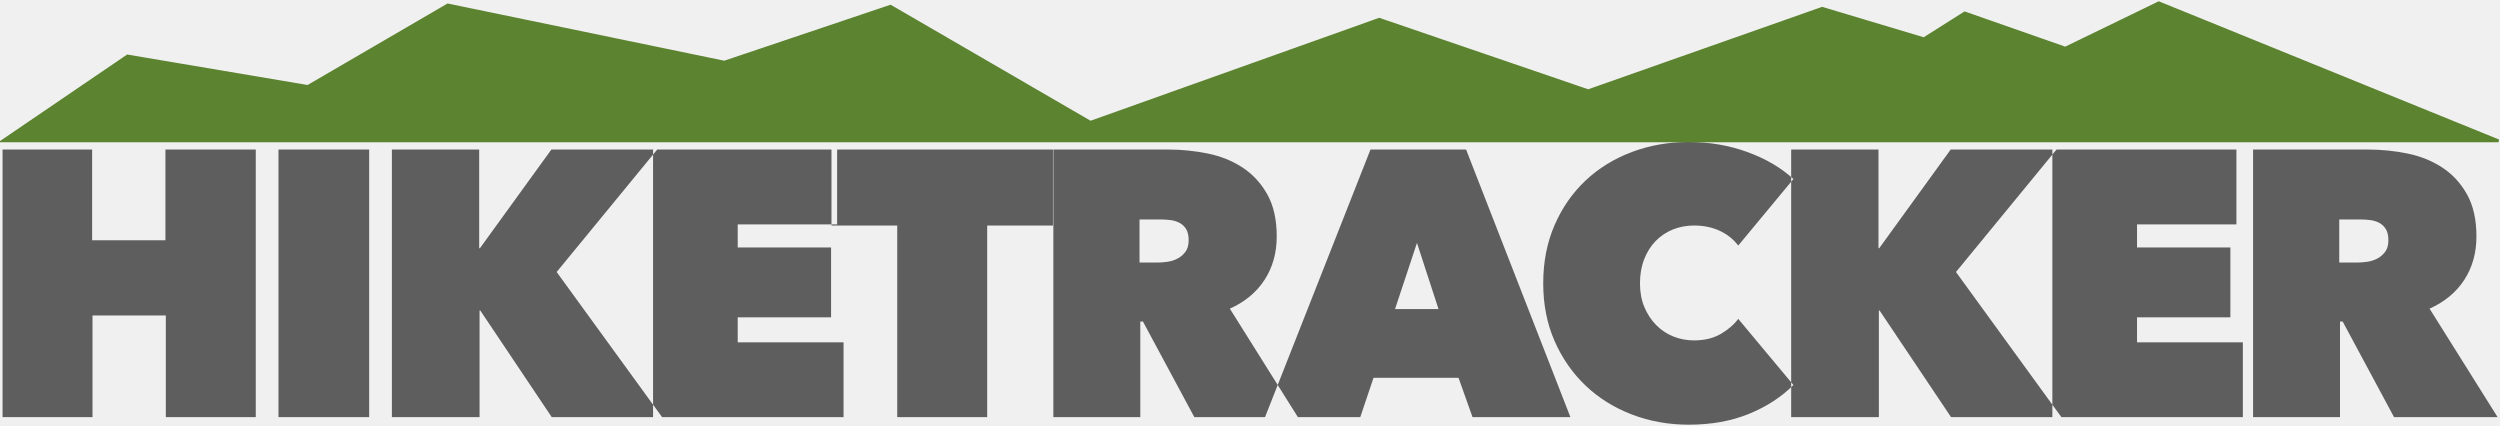
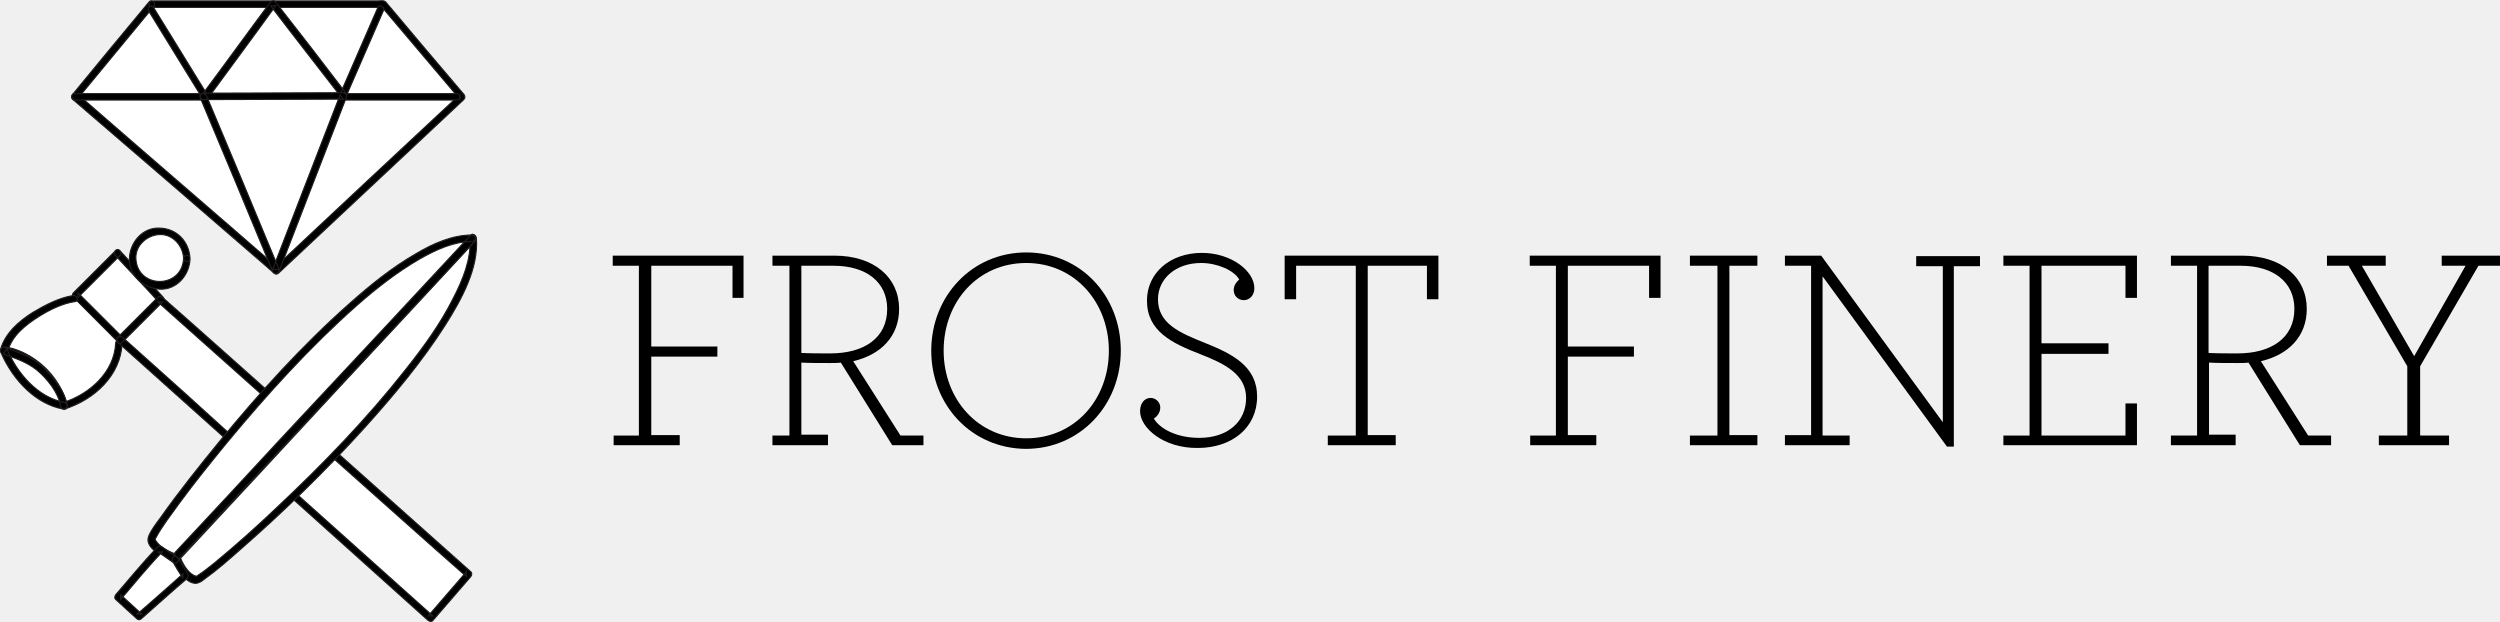
- <svg xmlns="http://www.w3.org/2000/svg" width="893px" height="152px" viewBox="0 0 893 152" version="1.1">
-   <defs />
-   <g id="Page-1" stroke="none" stroke-width="1" fill="none" fill-rule="evenodd">
-     <g id="logo" transform="translate(0, 1)">
-       <g id="Page-1">
-         <g id="HIKETRACKER">
-           <path d="M59.23,111.685 L33.04,111.685 L33.04,148 L0.91,148 L0.91,52.42 L32.905,52.42 L32.905,84.82 L59.095,84.82 L59.095,52.42 L91.36,52.42 L91.36,148 L59.23,148 L59.23,111.685 L59.23,111.685 Z M99.47,52.42 L131.87,52.42 L131.87,148 L99.47,148 L99.47,52.42 L99.47,52.42 Z M171.57,109.93 L171.3,109.93 L171.3,148 L139.98,148 L139.98,52.42 L171.165,52.42 L171.165,87.655 L171.435,87.655 L196.95,52.42 L234.75,52.42 L198.84,96.16 L236.505,148 L197.085,148 L171.57,109.93 L171.57,109.93 Z M233.275,52.42 L299.02,52.42 L299.02,79.15 L263.515,79.15 L263.515,87.385 L296.86,87.385 L296.86,112.36 L263.515,112.36 L263.515,121.27 L301.315,121.27 L301.315,148 L233.275,148 L233.275,52.42 L233.275,52.42 Z M352.625,148 L320.495,148 L320.495,79.555 L297.005,79.555 L297.005,52.42 L289.292,52.42 L376.115,52.42 L376.115,79.555 L352.625,79.555 L352.625,148 L352.625,148 Z M376.26,52.42 L417.435,52.42 C422.115,52.42 426.772,52.892 431.408,53.837 C436.043,54.783 440.182,56.447 443.827,58.833 C447.473,61.218 450.42,64.412 452.67,68.418 C454.92,72.423 456.045,77.44 456.045,83.47 C456.045,89.32 454.605,94.472 451.725,98.927 C448.845,103.383 444.705,106.825 439.305,109.255 L463.605,148 L426.615,148 L408.255,113.845 L407.31,113.845 L407.31,148 L376.26,148 L376.26,52.42 L376.26,52.42 Z M407.04,92.785 L413.385,92.785 C414.465,92.785 415.657,92.695 416.962,92.515 C418.268,92.335 419.482,91.953 420.608,91.368 C421.733,90.782 422.677,89.973 423.442,88.938 C424.208,87.902 424.59,86.53 424.59,84.82 C424.59,83.11 424.275,81.76 423.645,80.77 C423.015,79.78 422.205,79.038 421.215,78.543 C420.225,78.047 419.145,77.733 417.975,77.597 C416.805,77.462 415.725,77.395 414.735,77.395 L407.04,77.395 L407.04,92.785 L407.04,92.785 Z M489.535,52.42 L523.69,52.42 L560.95,148 L525.985,148 L520.99,133.96 L490.615,133.96 L485.89,148 L451.87,148 L489.535,52.42 L489.535,52.42 Z M506.14,85.765 L498.31,109.39 L513.835,109.39 L506.14,85.765 L506.14,85.765 Z M551.24,100.21 C551.24,92.56 552.59,85.63 555.29,79.42 C557.99,73.21 561.68,67.9 566.36,63.49 C571.04,59.08 576.552,55.683 582.898,53.297 C589.243,50.912 596.015,49.72 603.215,49.72 C610.595,49.72 617.57,50.912 624.14,53.297 C630.71,55.683 636.2,58.9 640.61,62.95 L620.9,86.71 C619.1,84.37 616.85,82.593 614.15,81.377 C611.45,80.162 608.435,79.555 605.105,79.555 C602.405,79.555 599.885,80.027 597.545,80.972 C595.205,81.918 593.158,83.29 591.403,85.09 C589.647,86.89 588.275,89.072 587.285,91.638 C586.295,94.203 585.8,97.06 585.8,100.21 C585.8,103.36 586.317,106.172 587.352,108.647 C588.388,111.123 589.782,113.26 591.538,115.06 C593.293,116.86 595.34,118.232 597.68,119.177 C600.02,120.123 602.495,120.595 605.105,120.595 C608.795,120.595 611.967,119.83 614.622,118.3 C617.278,116.77 619.37,114.97 620.9,112.9 L640.61,136.525 C636.29,140.845 630.98,144.287 624.68,146.852 C618.38,149.418 611.225,150.7 603.215,150.7 C596.015,150.7 589.243,149.485 582.898,147.055 C576.552,144.625 571.04,141.183 566.36,136.727 C561.68,132.272 557.99,126.963 555.29,120.797 C552.59,114.632 551.24,107.77 551.24,100.21 L551.24,100.21 L551.24,100.21 Z M671.4,109.93 L671.13,109.93 L671.13,148 L639.81,148 L639.81,52.42 L670.995,52.42 L670.995,87.655 L671.265,87.655 L696.78,52.42 L734.58,52.42 L698.67,96.16 L736.335,148 L696.915,148 L671.4,109.93 L671.4,109.93 Z M733.105,52.42 L798.85,52.42 L798.85,79.15 L763.345,79.15 L763.345,87.385 L796.69,87.385 L796.69,112.36 L763.345,112.36 L763.345,121.27 L801.145,121.27 L801.145,148 L733.105,148 L733.105,52.42 L733.105,52.42 Z M804.8,52.42 L845.975,52.42 C850.655,52.42 855.312,52.892 859.947,53.837 C864.583,54.783 868.722,56.447 872.367,58.833 C876.013,61.218 878.96,64.412 881.21,68.418 C883.46,72.423 884.585,77.44 884.585,83.47 C884.585,89.32 883.145,94.472 880.265,98.927 C877.385,103.383 873.245,106.825 867.845,109.255 L892.145,148 L855.155,148 L836.795,113.845 L835.85,113.845 L835.85,148 L804.8,148 L804.8,52.42 L804.8,52.42 Z M835.58,92.785 L841.925,92.785 C843.005,92.785 844.197,92.695 845.503,92.515 C846.808,92.335 848.022,91.953 849.148,91.368 C850.273,90.782 851.217,89.973 851.982,88.938 C852.748,87.902 853.13,86.53 853.13,84.82 C853.13,83.11 852.815,81.76 852.185,80.77 C851.555,79.78 850.745,79.038 849.755,78.543 C848.765,78.047 847.685,77.733 846.515,77.597 C845.345,77.462 844.265,77.395 843.275,77.395 L835.58,77.395 L835.58,92.785 L835.58,92.785 Z" id="Shape" fill="#5E5E5E" />
-           <polygon id="Path-1" stroke="#5C832F" fill="#5C832F" points="1 49.309 45.531 18.997 109.961 29.884 159.957 0.77 258.73 21.198 318.074 1.227 389.5 42.677 492.652 5.881 567.305 31.422 650.887 1.968 687.215 12.853 701.816 3.622 737.73 16.202 771.125 0 892.48 49.309" />
-         </g>
+ <svg xmlns="http://www.w3.org/2000/svg" version="1.1" id="Layer_1" x="0px" y="0px" viewBox="0 0 544.7 135.5" enable-background="new 0 0 544.7 135.5" xml:space="preserve">
+   <g display="none">
+     <g display="inline">
+       <polygon fill="#FFFFFF" points="33,0.9 16.3,21 60.2,58.9 100.6,21.1 83.5,0.9   " />
+       <g>
+         <path d="M32.5,0.4c-5.6,6.7-11.1,13.4-16.7,20.2c-0.2,0.3-0.3,0.7,0,1C29.9,33.7,43.9,45.8,58,58c0.6,0.5,1.1,1,1.7,1.5     c0.3,0.3,0.7,0.3,1,0c13.2-12.4,26.5-24.8,39.7-37.2c0.2-0.2,0.5-0.4,0.7-0.7c0.3-0.3,0.2-0.7,0-1C95.4,13.9,89.7,7.2,84.1,0.5     c-0.4-0.5-1.2-0.3-1.8-0.3c-1.6,0-3.3,0-4.9,0c-5.6,0-11.2,0-16.8,0c-9.2,0-18.3,0-27.5,0c-0.9,0-0.9,1.4,0,1.4     c8.5,0,17.1,0,25.6,0c5.8,0,11.6,0,17.4,0c1.9,0,3.7,0,5.6,0c0.5,0,1,0,1.4,0c0.7,0,0.2,0.1,0-0.2c5.7,6.7,11.4,13.5,17.1,20.2     c0-0.3,0-0.7,0-1C86.9,33,73.6,45.4,60.4,57.8c-0.2,0.2-0.5,0.4-0.7,0.7c0.3,0,0.7,0,1,0C46.7,46.3,32.6,34.2,18.6,22     c-0.6-0.5-1.1-1-1.7-1.5c0,0.3,0,0.7,0,1C22.4,14.8,28,8.1,33.5,1.4C34.1,0.7,33.1-0.3,32.5,0.4z" />
+       </g>
+     </g>
+     <g display="inline">
+       <line fill="none" x1="16.3" y1="21" x2="99.6" y2="21" />
+       <g>
+         <path d="M16.3,21.8c18.5,0,37,0,55.5,0c9.2,0,18.5,0,27.7,0c0.9,0,0.9-1.4,0-1.4c-18.5,0-37,0-55.5,0c-9.2,0-18.5,0-27.7,0     C15.4,20.3,15.4,21.8,16.3,21.8L16.3,21.8z" />
+       </g>
+     </g>
+     <g display="inline">
+       <polyline fill="#FFFFFF" points="33,2 44.7,21 59.5,0.9 74.9,20.6 83,2   " />
+       <g>
+         <path d="M32.4,2.4c3.9,6.3,7.8,12.7,11.7,19c0.3,0.5,0.9,0.4,1.2,0C50.2,14.7,55.2,8,60.1,1.2c-0.4,0-0.8,0.1-1.1,0.1     C64.1,8,69.2,14.5,74.3,21.1c0.3,0.3,1,0.3,1.1-0.1c2.7-6.2,5.4-12.4,8.1-18.6c0.4-0.8-0.9-1.6-1.2-0.7     c-2.7,6.2-5.4,12.4-8.1,18.6c0.4,0,0.8-0.1,1.1-0.1C70.2,13.5,65.1,6.9,60,0.4c-0.3-0.4-0.9-0.2-1.1,0.1C53.9,7.2,49,14,44,20.7     c0.4,0,0.8,0,1.2,0c-3.9-6.3-7.8-12.7-11.7-19C33.1,0.9,31.9,1.6,32.4,2.4L32.4,2.4z" />
+       </g>
+     </g>
+     <g display="inline">
+       <polygon fill="#FFFFFF" points="44.3,21 60.2,58.9 74.9,21   " />
+       <g>
+         <path d="M43.6,21.2c5.3,12.6,10.6,25.3,15.8,37.9c0.3,0.7,1.1,0.7,1.4,0c4.9-12.7,9.8-25.3,14.7-38c0.2-0.4-0.3-0.9-0.7-0.9     c-10.2,0-20.3,0.1-30.5,0.1c-0.9,0-0.9,1.4,0,1.4c10.2,0,20.3-0.1,30.5-0.1c-0.2-0.3-0.5-0.6-0.7-0.9c-4.9,12.7-9.8,25.3-14.7,38     c0.5,0,0.9,0,1.4,0C55.6,46.1,50.3,33.5,45,20.9C44.7,20,43.3,20.4,43.6,21.2z" />
+       </g>
+     </g>
+     <g display="inline">
+       <polygon fill="#FFFFFF" points="25.7,55.1 16.5,64.3 26.2,74 35.1,65.2   " />
+       <g>
+         <path d="M25.2,54.6c-3.1,3.1-6.1,6.1-9.2,9.2c-0.3,0.3-0.3,0.7,0,1c3.2,3.2,6.5,6.5,9.7,9.7c0.3,0.3,0.7,0.3,1,0     c2.9-2.9,5.9-5.9,8.8-8.8c0.3-0.3,0.3-0.7,0-1c-3.1-3.4-6.3-6.7-9.4-10.1c-0.6-0.7-1.6,0.3-1,1c3.1,3.4,6.3,6.7,9.4,10.1     c0-0.3,0-0.7,0-1c-2.9,2.9-5.9,5.9-8.8,8.8c0.3,0,0.7,0,1,0c-3.2-3.2-6.5-6.5-9.7-9.7c0,0.3,0,0.7,0,1c3.1-3.1,6.1-6.1,9.2-9.2     C26.8,55,25.8,53.9,25.2,54.6z" />
+       </g>
+     </g>
+     <g display="inline">
+       <circle fill="#FFFFFF" cx="34.8" cy="56.3" r="5.9" />
+       <g>
+         <path d="M40,56.3c-0.3,6.7-10.1,6.7-10.4,0c-0.1-2.9,2.5-5.1,5.2-5.2C37.7,51,39.9,53.6,40,56.3c0,0.9,1.5,0.9,1.4,0     c-0.2-3.7-2.9-6.5-6.6-6.6c-3.7-0.2-6.5,3.1-6.6,6.6C28,60,31.3,62.8,34.8,63c3.7,0.2,6.5-3.1,6.6-6.6     C41.5,55.4,40.1,55.4,40,56.3z" />
+       </g>
+     </g>
+     <g display="inline">
+       <path fill="#FFFFFF" d="M16.1,65.1c-3.6,0.5-13.8,5.1-15.3,11.3c0,0,9.9,1.3,13,12.1c0,0,11.7-3.7,12-13.6" />
+       <g>
+         <path d="M15.9,64.4c-3.1,0.5-6.1,2.1-8.8,3.7c-3,1.9-6,4.5-7,8.1C0,76.6,0.4,77,0.8,77.1c1.1,0.1,3.4,1,4.7,1.7     c3.8,2.1,6.4,5.7,7.7,9.8c0.1,0.4,0.5,0.6,0.9,0.5c6.4-2,12.2-7.3,12.5-14.3c0-0.9-1.4-0.9-1.4,0c-0.3,6.3-5.7,11.1-11.4,12.9     c0.3,0.2,0.6,0.3,0.9,0.5c-1.3-4.3-3.9-7.9-7.7-10.3c-1.7-1.1-4-2.1-6-2.3c0.2,0.3,0.5,0.6,0.7,0.9c0.9-3.4,3.9-5.7,6.7-7.5     c2.4-1.5,5.2-2.9,8-3.3C17.2,65.6,16.8,64.2,15.9,64.4L15.9,64.4z" />
+       </g>
+     </g>
+     <g display="inline">
+       <path fill="#FFFFFF" d="M13.9,88.4c-8.5-1.4-13-12.1-13-12.1s6,2,7.9,3.9c1.9,1.9,4.9,5.8,5,7C13.9,88.4,13.9,88.4,13.9,88.4z" />
+       <g>
+         <path d="M14.1,87.7C8.2,86.6,3.7,81.3,1.5,76c-0.3,0.4-0.5,0.7-0.8,1.1c2.5,0.9,5.2,1.8,7.3,3.5c2.2,1.8,4.8,5,5.2,7.9     c0.1,0.9,1.6,0.9,1.4,0c-0.4-3.3-2.8-6-5.1-8.4c-2.1-2.2-5.6-3.4-8.5-4.4c-0.7-0.2-1,0.5-0.8,1.1C3,83.2,8.1,88.1,13.7,89.1     C14.6,89.3,15,87.9,14.1,87.7z" />
+       </g>
+     </g>
+     <g display="inline">
+       <polygon fill="#FFFFFF" points="26.2,74 93.9,134.6 102.2,125.1 35.1,65.2   " />
+       <g>
+         <path d="M25.7,74.6c13.4,12,26.8,24,40.2,36c9.1,8.2,18.3,16.4,27.4,24.6c0.3,0.2,0.8,0.3,1,0c2.8-3.2,5.5-6.4,8.3-9.6     c0.2-0.3,0.3-0.7,0-1c-13.5-12-26.9-24-40.4-36c-8.9-7.9-17.8-15.9-26.8-23.8c-0.3-0.3-0.7-0.3-1,0c-2.9,2.9-5.9,5.9-8.8,8.8     c-0.7,0.7,0.4,1.7,1,1c2.9-2.9,5.9-5.9,8.8-8.8c-0.3,0-0.7,0-1,0c13.5,12,26.9,24,40.4,36c8.9,7.9,17.8,15.9,26.8,23.8     c0-0.3,0-0.7,0-1c-2.8,3.2-5.5,6.4-8.3,9.6c0.3,0,0.7,0,1,0c-13.4-12-26.8-24-40.2-36C45,89.9,35.9,81.7,26.7,73.5     C26,72.9,25,73.9,25.7,74.6z" />
+       </g>
+     </g>
+     <g display="inline">
+       <path fill="#FFFFFF" d="M103,51.8l-64.8,69.7c0,0,2.3,4.9,4.5,4.8C44.9,126.2,104.9,74.2,103,51.8z" />
+       <g>
+         <path d="M102.5,51.3c-12,12.9-24,25.8-36,38.8c-9.6,10.3-19.2,20.6-28.7,30.9c-0.2,0.3-0.3,0.6-0.1,0.9c0.8,1.8,2.5,5,4.8,5.2     c0.8,0,1.4-0.4,2-0.9c2.8-2,5.4-4.3,8-6.6c9.5-8.3,18.6-17.2,27.1-26.6c6.3-7,12.4-14.3,17.5-22.3c3.4-5.4,7.2-12.2,6.7-18.8     c-0.1-0.9-1.5-0.9-1.4,0c0.3,4.6-1.6,9.1-3.6,13c-2.8,5.6-6.5,10.7-10.4,15.6c-8.5,10.8-18.1,20.7-28,30     c-4.4,4.2-8.9,8.2-13.6,12.1c-1.2,0.9-2.3,1.9-3.6,2.7c-0.1,0.1-0.3,0.2-0.4,0.3c-0.2,0.1,0,0,0,0c0.2-0.1-0.5-0.1-0.7-0.3     c-1.4-0.8-2.4-2.7-3-4.2c0,0.3-0.1,0.6-0.1,0.9c12-12.9,24-25.8,36-38.8c9.6-10.3,19.2-20.6,28.7-30.9     C104.1,51.6,103.1,50.6,102.5,51.3z" />
+       </g>
+     </g>
+     <g display="inline">
+       <path fill="#FFFFFF" d="M103,51.8l-64.8,69.6c0,0-5.1-1.9-5.1-4.2C33,115,80.5,51.5,103,51.8z" />
+       <g>
+         <path d="M102.5,51.3c-12,12.9-24,25.8-36.1,38.7c-7.5,8-14.9,16.1-22.4,24.1c-1.9,2-3.8,4.1-5.7,6.1c-0.2,0.2-0.3,0.4-0.5,0.6     c-0.4,0.4,1,0.1,0.1-0.2c-1.4-0.6-3-1.4-3.9-2.7c-0.3-0.5-0.2-0.4,0-0.8c1.4-2.6,3.4-5.1,5.1-7.5c3.3-4.5,6.8-8.8,10.3-13.1     c8.8-10.6,18.1-20.9,28.4-30c4.2-3.7,8.7-7.2,13.5-10c3.5-2,7.5-3.9,11.6-3.9c0.9,0,0.9-1.4,0-1.4c-4.4,0-8.6,1.9-12.3,4.1     c-5.2,3-9.9,6.8-14.4,10.8c-10.3,9.1-19.6,19.4-28.3,30c-4.5,5.5-8.9,11-13,16.8c-0.9,1.2-1.9,2.5-2.5,3.9     c-1.1,2.7,3.7,4.8,5.5,5.5c0.2,0.1,0.5,0,0.7-0.2c12-12.9,24-25.8,36.1-38.7c9.6-10.3,19.2-20.6,28.8-30.9     C104.1,51.6,103.1,50.6,102.5,51.3z" />
+       </g>
+     </g>
+     <g display="inline">
+       <polygon fill="#FFFFFF" points="38.2,121.9 40.3,125.5 30.4,134.3 25.8,130.1 33.7,120.9 34.8,119.7   " />
+       <g>
+         <path d="M37.6,122.3c0.7,1.2,1.4,2.4,2.2,3.6c0-0.3,0.1-0.6,0.1-0.9c-3.3,2.9-6.6,5.9-10,8.8c0.3,0,0.7,0,1,0     c-1.5-1.4-3.1-2.8-4.6-4.2c0,0.3,0,0.7,0,1c3-3.5,5.9-7.1,9.1-10.4c-0.3,0-0.6,0.1-0.9,0.1c1.1,0.8,2.2,1.5,3.3,2.3     c0.8,0.5,1.5-0.7,0.7-1.2c-1.1-0.8-2.2-1.5-3.3-2.3c-0.3-0.2-0.7-0.1-0.9,0.1c-3.2,3.4-6.1,6.9-9.1,10.4c-0.2,0.3-0.3,0.7,0,1     c1.5,1.4,3.1,2.8,4.6,4.2c0.3,0.3,0.7,0.3,1,0c3.3-2.9,6.6-5.9,10-8.8c0.2-0.2,0.3-0.6,0.1-0.9c-0.7-1.2-1.4-2.4-2.2-3.6     C38.3,120.8,37.1,121.5,37.6,122.3z" />
      </g>
    </g>
  </g>
+   <g>
+     <g>
+       <polygon fill="#FFFFFF" stroke="#231F20" stroke-width="0.25" stroke-miterlimit="10" points="33,0.9 16.3,21 60.2,58.9     100.6,21.1 83.5,0.9   " />
+       <g>
+         <path stroke="#231F20" stroke-width="0.25" stroke-miterlimit="10" d="M32.5,0.4c-5.6,6.7-11.1,13.4-16.7,20.2     c-0.2,0.3-0.3,0.7,0,1C29.9,33.7,43.9,45.8,58,58c0.6,0.5,1.1,1,1.7,1.5c0.3,0.3,0.7,0.3,1,0c13.2-12.4,26.5-24.8,39.7-37.2     c0.2-0.2,0.5-0.4,0.7-0.7c0.3-0.3,0.2-0.7,0-1C95.4,13.9,89.7,7.2,84.1,0.5c-0.4-0.5-1.2-0.3-1.8-0.3c-1.6,0-3.3,0-4.9,0     c-5.6,0-11.2,0-16.8,0c-9.2,0-18.3,0-27.5,0c-0.9,0-0.9,1.4,0,1.4c8.5,0,17.1,0,25.6,0c5.8,0,11.6,0,17.4,0c1.9,0,3.7,0,5.6,0     c0.5,0,1,0,1.4,0c0.7,0,0.2,0.1,0-0.2c5.7,6.7,11.4,13.5,17.1,20.2c0-0.3,0-0.7,0-1C86.9,33,73.6,45.4,60.4,57.8     c-0.2,0.2-0.5,0.4-0.7,0.7c0.3,0,0.7,0,1,0C46.7,46.3,32.6,34.2,18.6,22c-0.6-0.5-1.1-1-1.7-1.5c0,0.3,0,0.7,0,1     C22.4,14.8,28,8.1,33.5,1.4C34.1,0.7,33.1-0.3,32.5,0.4z" />
+       </g>
+     </g>
+     <g>
+       <line fill="none" stroke="#231F20" stroke-width="0.25" stroke-miterlimit="10" x1="16.3" y1="21" x2="99.6" y2="21" />
+       <g>
+         <path stroke="#231F20" stroke-width="0.25" stroke-miterlimit="10" d="M16.3,21.8c18.5,0,37,0,55.5,0c9.2,0,18.5,0,27.7,0     c0.9,0,0.9-1.4,0-1.4c-18.5,0-37,0-55.5,0c-9.2,0-18.5,0-27.7,0C15.4,20.3,15.4,21.8,16.3,21.8L16.3,21.8z" />
+       </g>
+     </g>
+     <g>
+       <polyline fill="#FFFFFF" stroke="#231F20" stroke-width="0.25" stroke-miterlimit="10" points="33,2 44.7,21 59.5,0.9 74.9,20.6     83,2   " />
+       <g>
+         <path stroke="#231F20" stroke-width="0.25" stroke-miterlimit="10" d="M32.4,2.4c3.9,6.3,7.8,12.7,11.7,19c0.3,0.5,0.9,0.4,1.2,0     C50.2,14.7,55.2,8,60.1,1.2c-0.4,0-0.8,0.1-1.1,0.1C64.1,8,69.2,14.5,74.3,21.1c0.3,0.3,1,0.3,1.1-0.1c2.7-6.2,5.4-12.4,8.1-18.6     c0.4-0.8-0.9-1.6-1.2-0.7c-2.7,6.2-5.4,12.4-8.1,18.6c0.4,0,0.8-0.1,1.1-0.1C70.2,13.5,65.1,6.9,60,0.4c-0.3-0.4-0.9-0.2-1.1,0.1     C53.9,7.2,49,14,44,20.7c0.4,0,0.8,0,1.2,0c-3.9-6.3-7.8-12.7-11.7-19C33.1,0.9,31.9,1.6,32.4,2.4L32.4,2.4z" />
+       </g>
+     </g>
+     <g>
+       <polygon fill="#FFFFFF" stroke="#231F20" stroke-width="0.25" stroke-miterlimit="10" points="44.3,21 60.2,58.9 74.9,21   " />
+       <g>
+         <path stroke="#231F20" stroke-width="0.25" stroke-miterlimit="10" d="M43.6,21.2c5.3,12.6,10.6,25.3,15.8,37.9     c0.3,0.7,1.1,0.7,1.4,0c4.9-12.7,9.8-25.3,14.7-38c0.2-0.4-0.3-0.9-0.7-0.9c-10.2,0-20.3,0.1-30.5,0.1c-0.9,0-0.9,1.4,0,1.4     c10.2,0,20.3-0.1,30.5-0.1c-0.2-0.3-0.5-0.6-0.7-0.9c-4.9,12.7-9.8,25.3-14.7,38c0.5,0,0.9,0,1.4,0C55.6,46.1,50.3,33.5,45,20.9     C44.7,20,43.3,20.4,43.6,21.2z" />
+       </g>
+     </g>
+     <g>
+       <polygon fill="#FFFFFF" stroke="#231F20" stroke-width="0.25" stroke-miterlimit="10" points="25.7,55.1 16.5,64.3 26.2,74     35.1,65.2   " />
+       <g>
+         <path stroke="#231F20" stroke-width="0.25" stroke-miterlimit="10" d="M25.2,54.6c-3.1,3.1-6.1,6.1-9.2,9.2c-0.3,0.3-0.3,0.7,0,1     c3.2,3.2,6.5,6.5,9.7,9.7c0.3,0.3,0.7,0.3,1,0c2.9-2.9,5.9-5.9,8.8-8.8c0.3-0.3,0.3-0.7,0-1c-3.1-3.4-6.3-6.7-9.4-10.1     c-0.6-0.7-1.6,0.3-1,1c3.1,3.4,6.3,6.7,9.4,10.1c0-0.3,0-0.7,0-1c-2.9,2.9-5.9,5.9-8.8,8.8c0.3,0,0.7,0,1,0     c-3.2-3.2-6.5-6.5-9.7-9.7c0,0.3,0,0.7,0,1c3.1-3.1,6.1-6.1,9.2-9.2C26.8,55,25.8,53.9,25.2,54.6z" />
+       </g>
+     </g>
+     <g>
+       <circle fill="#FFFFFF" stroke="#231F20" stroke-width="0.25" stroke-miterlimit="10" cx="34.8" cy="56.3" r="5.9" />
+       <g>
+         <path stroke="#231F20" stroke-width="0.25" stroke-miterlimit="10" d="M40,56.3c-0.3,6.7-10.1,6.7-10.4,0     c-0.1-2.9,2.5-5.1,5.2-5.2C37.7,51,39.9,53.6,40,56.3c0,0.9,1.5,0.9,1.4,0c-0.2-3.7-2.9-6.5-6.6-6.6c-3.7-0.2-6.5,3.1-6.6,6.6     C28,60,31.3,62.8,34.8,63c3.7,0.2,6.5-3.1,6.6-6.6C41.5,55.4,40.1,55.4,40,56.3z" />
+       </g>
+     </g>
+     <g>
+       <path fill="#FFFFFF" stroke="#231F20" stroke-width="0.25" stroke-miterlimit="10" d="M16.1,65.1c-3.6,0.5-13.8,5.1-15.3,11.3    c0,0,9.9,1.3,13,12.1c0,0,11.7-3.7,12-13.6" />
+       <g>
+         <path stroke="#231F20" stroke-width="0.25" stroke-miterlimit="10" d="M15.9,64.4c-3.1,0.5-6.1,2.1-8.8,3.7c-3,1.9-6,4.5-7,8.1     C0,76.6,0.4,77,0.8,77.1c1.1,0.1,3.4,1,4.7,1.7c3.8,2.1,6.4,5.7,7.7,9.8c0.1,0.4,0.5,0.6,0.9,0.5c6.4-2,12.2-7.3,12.5-14.3     c0-0.9-1.4-0.9-1.4,0c-0.3,6.3-5.7,11.1-11.4,12.9c0.3,0.2,0.6,0.3,0.9,0.5c-1.3-4.3-3.9-7.9-7.7-10.3c-1.7-1.1-4-2.1-6-2.3     c0.2,0.3,0.5,0.6,0.7,0.9c0.9-3.4,3.9-5.7,6.7-7.5c2.4-1.5,5.2-2.9,8-3.3C17.2,65.6,16.8,64.2,15.9,64.4L15.9,64.4z" />
+       </g>
+     </g>
+     <g>
+       <path fill="#FFFFFF" stroke="#231F20" stroke-width="0.25" stroke-miterlimit="10" d="M13.9,88.4c-8.5-1.4-13-12.1-13-12.1    s6,2,7.9,3.9c1.9,1.9,4.9,5.8,5,7C13.9,88.4,13.9,88.4,13.9,88.4z" />
+       <g>
+         <path stroke="#231F20" stroke-width="0.25" stroke-miterlimit="10" d="M14.1,87.7C8.2,86.6,3.7,81.3,1.5,76     c-0.3,0.4-0.5,0.7-0.8,1.1c2.5,0.9,5.2,1.8,7.3,3.5c2.2,1.8,4.8,5,5.2,7.9c0.1,0.9,1.6,0.9,1.4,0c-0.4-3.3-2.8-6-5.1-8.4     c-2.1-2.2-5.6-3.4-8.5-4.4c-0.7-0.2-1,0.5-0.8,1.1C3,83.2,8.1,88.1,13.7,89.1C14.6,89.3,15,87.9,14.1,87.7z" />
+       </g>
+     </g>
+     <g>
+       <polygon fill="#FFFFFF" stroke="#231F20" stroke-width="0.25" stroke-miterlimit="10" points="26.2,74 93.9,134.6 102.2,125.1     35.1,65.2   " />
+       <g>
+         <path stroke="#231F20" stroke-width="0.25" stroke-miterlimit="10" d="M25.7,74.6c13.4,12,26.8,24,40.2,36     c9.1,8.2,18.3,16.4,27.4,24.6c0.3,0.2,0.8,0.3,1,0c2.8-3.2,5.5-6.4,8.3-9.6c0.2-0.3,0.3-0.7,0-1c-13.5-12-26.9-24-40.4-36     c-8.9-7.9-17.8-15.9-26.8-23.8c-0.3-0.3-0.7-0.3-1,0c-2.9,2.9-5.9,5.9-8.8,8.8c-0.7,0.7,0.4,1.7,1,1c2.9-2.9,5.9-5.9,8.8-8.8     c-0.3,0-0.7,0-1,0c13.5,12,26.9,24,40.4,36c8.9,7.9,17.8,15.9,26.8,23.8c0-0.3,0-0.7,0-1c-2.8,3.2-5.5,6.4-8.3,9.6     c0.3,0,0.7,0,1,0c-13.4-12-26.8-24-40.2-36C45,89.9,35.9,81.7,26.7,73.5C26,72.9,25,73.9,25.7,74.6z" />
+       </g>
+     </g>
+     <g>
+       <path fill="#FFFFFF" stroke="#231F20" stroke-width="0.25" stroke-miterlimit="10" d="M103,51.8l-64.8,69.7c0,0,2.3,4.9,4.5,4.8    C44.9,126.2,104.9,74.2,103,51.8z" />
+       <g>
+         <path stroke="#231F20" stroke-width="0.25" stroke-miterlimit="10" d="M102.5,51.3c-12,12.9-24,25.8-36,38.8     c-9.6,10.3-19.2,20.6-28.7,30.9c-0.2,0.3-0.3,0.6-0.1,0.9c0.8,1.8,2.5,5,4.8,5.2c0.8,0,1.4-0.4,2-0.9c2.8-2,5.4-4.3,8-6.6     c9.5-8.3,18.6-17.2,27.1-26.6c6.3-7,12.4-14.3,17.5-22.3c3.4-5.4,7.2-12.2,6.7-18.8c-0.1-0.9-1.5-0.9-1.4,0     c0.3,4.6-1.6,9.1-3.6,13c-2.8,5.6-6.5,10.7-10.4,15.6c-8.5,10.8-18.1,20.7-28,30c-4.4,4.2-8.9,8.2-13.6,12.1     c-1.2,0.9-2.3,1.9-3.6,2.7c-0.1,0.1-0.3,0.2-0.4,0.3c-0.2,0.1,0,0,0,0c0.2-0.1-0.5-0.1-0.7-0.3c-1.4-0.8-2.4-2.7-3-4.2     c0,0.3-0.1,0.6-0.1,0.9c12-12.9,24-25.8,36-38.8c9.6-10.3,19.2-20.6,28.7-30.9C104.1,51.6,103.1,50.6,102.5,51.3z" />
+       </g>
+     </g>
+     <g>
+       <path fill="#FFFFFF" stroke="#231F20" stroke-width="0.25" stroke-miterlimit="10" d="M103,51.8l-64.8,69.6c0,0-5.1-1.9-5.1-4.2    C33,115,80.5,51.5,103,51.8z" />
+       <g>
+         <path stroke="#231F20" stroke-width="0.25" stroke-miterlimit="10" d="M102.5,51.3c-12,12.9-24,25.8-36.1,38.7     c-7.5,8-14.9,16.1-22.4,24.1c-1.9,2-3.8,4.1-5.7,6.1c-0.2,0.2-0.3,0.4-0.5,0.6c-0.4,0.4,1,0.1,0.1-0.2c-1.4-0.6-3-1.4-3.9-2.7     c-0.3-0.5-0.2-0.4,0-0.8c1.4-2.6,3.4-5.1,5.1-7.5c3.3-4.5,6.8-8.8,10.3-13.1c8.8-10.6,18.1-20.9,28.4-30c4.2-3.7,8.7-7.2,13.5-10     c3.5-2,7.5-3.9,11.6-3.9c0.9,0,0.9-1.4,0-1.4c-4.4,0-8.6,1.9-12.3,4.1c-5.2,3-9.9,6.8-14.4,10.8c-10.3,9.1-19.6,19.4-28.3,30     c-4.5,5.5-8.9,11-13,16.8c-0.9,1.2-1.9,2.5-2.5,3.9c-1.1,2.7,3.7,4.8,5.5,5.5c0.2,0.1,0.5,0,0.7-0.2c12-12.9,24-25.8,36.1-38.7     c9.6-10.3,19.2-20.6,28.8-30.9C104.1,51.6,103.1,50.6,102.5,51.3z" />
+       </g>
+     </g>
+     <g>
+       <polygon fill="#FFFFFF" stroke="#231F20" stroke-width="0.25" stroke-miterlimit="10" points="38.2,121.9 40.3,125.5 30.4,134.3     25.8,130.1 33.7,120.9 34.8,119.7   " />
+       <g>
+         <path stroke="#231F20" stroke-width="0.25" stroke-miterlimit="10" d="M37.6,122.3c0.7,1.2,1.4,2.4,2.2,3.6     c0-0.3,0.1-0.6,0.1-0.9c-3.3,2.9-6.6,5.9-10,8.8c0.3,0,0.7,0,1,0c-1.5-1.4-3.1-2.8-4.6-4.2c0,0.3,0,0.7,0,1     c3-3.5,5.9-7.1,9.1-10.4c-0.3,0-0.6,0.1-0.9,0.1c1.1,0.8,2.2,1.5,3.3,2.3c0.8,0.5,1.5-0.7,0.7-1.2c-1.1-0.8-2.2-1.5-3.3-2.3     c-0.3-0.2-0.7-0.1-0.9,0.1c-3.2,3.4-6.1,6.9-9.1,10.4c-0.2,0.3-0.3,0.7,0,1c1.5,1.4,3.1,2.8,4.6,4.2c0.3,0.3,0.7,0.3,1,0     c3.3-2.9,6.6-5.9,10-8.8c0.2-0.2,0.3-0.6,0.1-0.9c-0.7-1.2-1.4-2.4-2.2-3.6C38.3,120.8,37.1,121.5,37.6,122.3z" />
+       </g>
+     </g>
+   </g>
+   <g enable-background="new    ">
+     <path d="M133.5,94.9h5.7V57.9h-5.7v-2.2h28.5v9.2h-2.4v-7h-17.7v17.6h14.4v2.2h-14.4v17.1h6.2V97h-14.4V94.9z" />
+     <path d="M168.3,94.9h3.7V57.9h-3.7v-2.2h13.5c8.7,0,14.1,4.8,14.1,11.6c0,6-4,10-10,11.4l10.3,16.2h5V97h-6.8l-11.2-18   c-0.7,0.1-1.6,0.1-2.4,0.1c-2.3,0-4.5,0-6.2-0.1v15.7h5.8V97h-12.1V94.9z M193.3,67.3c0-5.8-4.5-9.4-11.7-9.4h-7v19   c1.9,0.1,4.1,0.1,6.3,0.1C188.2,77,193.3,73.7,193.3,67.3z" />
+     <path d="M202.9,76.4c0-11.9,8.9-21.4,20.7-21.4c11.8,0,20.6,9.4,20.6,21.4c0,11.9-8.9,21.4-20.7,21.4   C211.7,97.7,202.9,88.3,202.9,76.4z M241.6,76.4c0-10.6-7.5-19.1-18-19.1c-10.5,0-18,8.4-18,19.1c0,10.6,7.5,19.1,18,19.1   C234.1,95.5,241.6,87.1,241.6,76.4z" />
+     <path d="M248.4,89.6c0-1.8,1-2.9,2.3-2.9c1.1,0,2.1,0.9,2.1,2.1c0,1-0.6,1.9-1.4,2.4c1.3,2.2,4.9,4.2,9.9,4.2   c6.3,0,10.2-3.6,10.2-8.7c0-5.2-4.8-7.5-9.9-9.5c-6.2-2.4-11.7-5-11.7-11.7c0-6,5-10.4,12-10.4c6.3,0,11.4,3.9,11.4,7.7   c0,1.6-1.1,2.6-2.3,2.6s-2.2-0.9-2.2-2.2c0-0.9,0.5-1.7,1.2-2.3c-1.1-2-4.8-3.6-8.3-3.6c-5.5,0-9.4,3.4-9.4,7.9   c0,5.3,4.7,7.3,10.2,9.5c6,2.4,11.4,5.1,11.4,11.7c0,6.8-5.5,11.2-12.9,11.2C253.5,97.7,248.4,93.2,248.4,89.6z" />
+     <path d="M289.2,94.9h6.2V57.9h-13v7.3h-2.5v-9.5h33.5v9.5h-2.5v-7.3h-12.9v36.9h6.1V97h-14.8V94.9z" />
+     <path d="M333.3,94.9h5.7V57.9h-5.7v-2.2h28.5v9.2h-2.5v-7h-17.7v17.6h14.4v2.2h-14.4v17.1h6.2V97h-14.4V94.9z" />
+     <path d="M368.2,94.9h6V57.9h-6v-2.2h14.7v2.2h-6.1v36.9h6.1V97h-14.7V94.9z" />
+     <path d="M397.1,60.2v34.7h5.9V97h-14.1v-2.2h5.7V57.9h-5.7v-2.2h7.9L423.3,92v-34h-5.8v-2.2h13.9v2.2h-5.7v39.3h-1.5L397.1,60.2z" />
+     <path d="M436.5,94.9h5.7V57.9h-5.7v-2.2h29.1v9.2h-2.5v-7h-18.3v16.9h14.6v2.3h-14.6v17.8h18.3v-7h2.5V97h-29.1V94.9z" />
+     <path d="M473,94.9h5.7V57.9H473v-2.2h15.5c8.7,0,14.1,4.8,14.1,11.6c0,6-4,10-10,11.4l10.3,16.2h5V97h-6.8l-11.2-18   c-0.7,0.1-1.6,0.1-2.4,0.1c-2.3,0-4.5,0-6.2-0.1v15.7h5.8V97H473V94.9z M499.9,67.3c0-5.8-4.5-9.4-11.7-9.4h-7v19   c1.9,0.1,4.1,0.1,6.3,0.1C494.8,77,499.9,73.7,499.9,67.3z" />
+     <path d="M518.2,94.9h6.3V79.8l-12.8-21.9h-4.7v-2.2h12.8v2.2h-5.2L526,77.6l11.2-19.7H532v-2.2h12.8v2.2H540l-12.7,21.9v15.1h6.3   V97h-15.3V94.9z" />
+   </g>
</svg>
